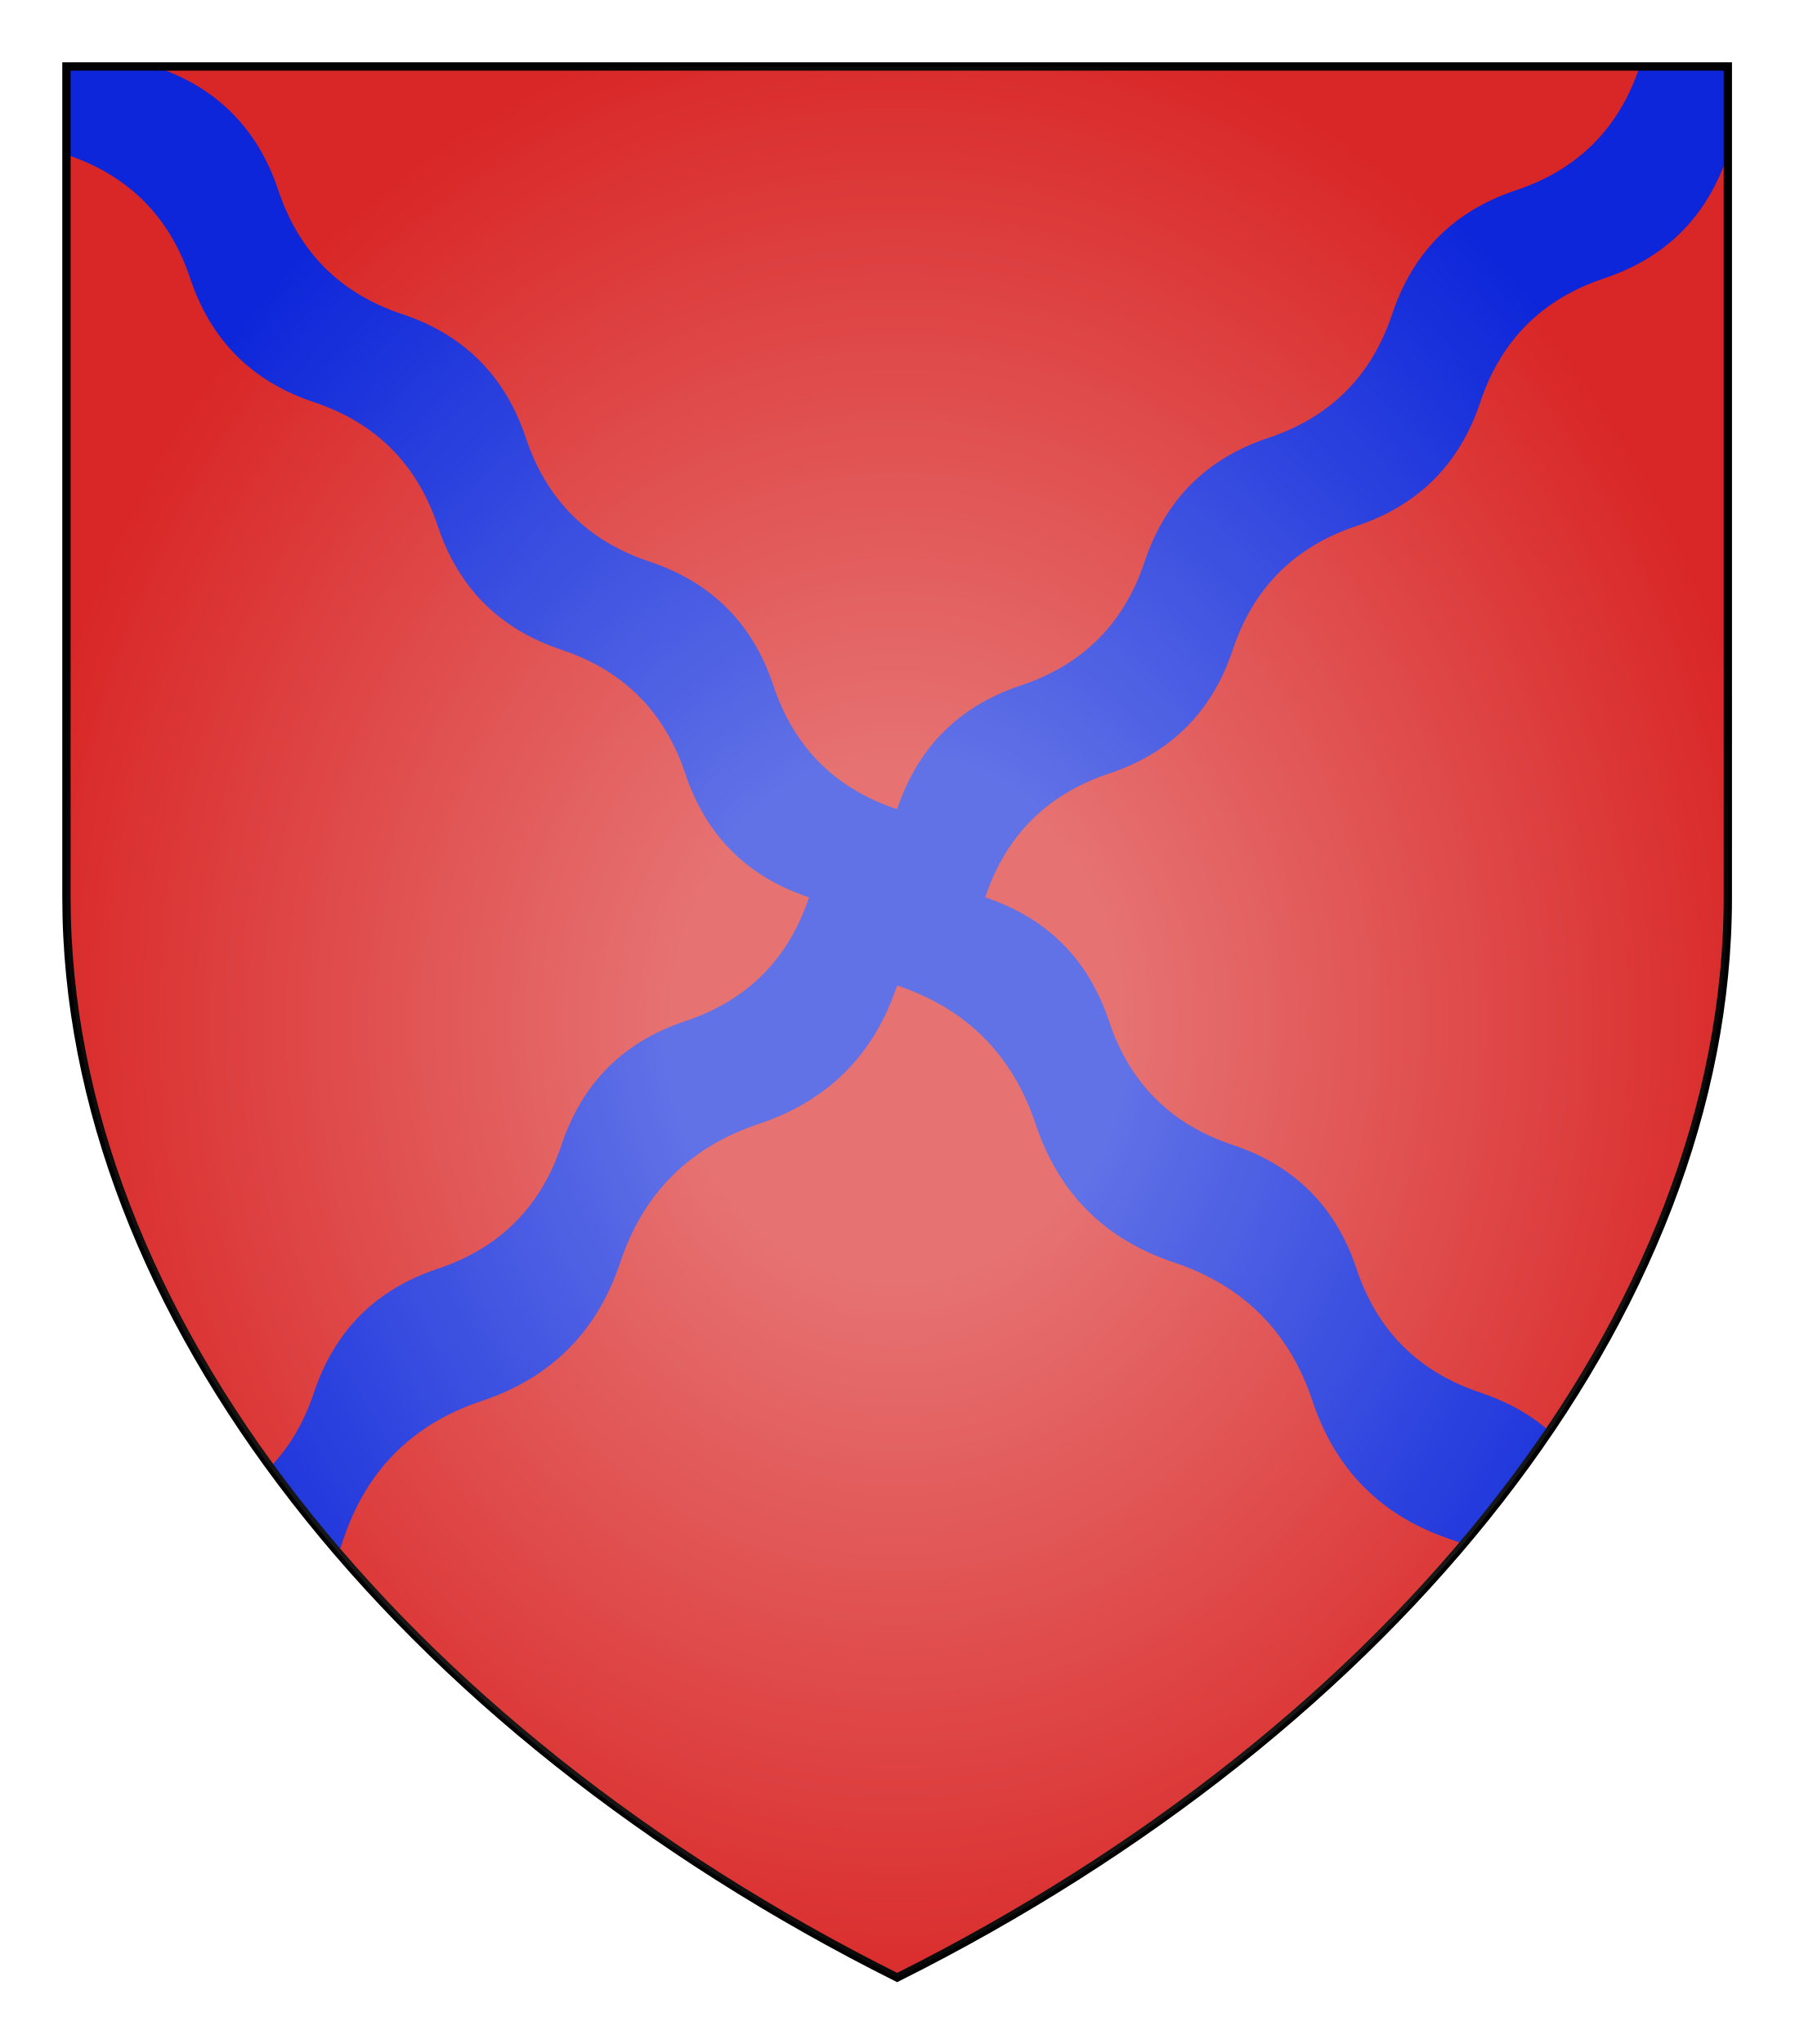
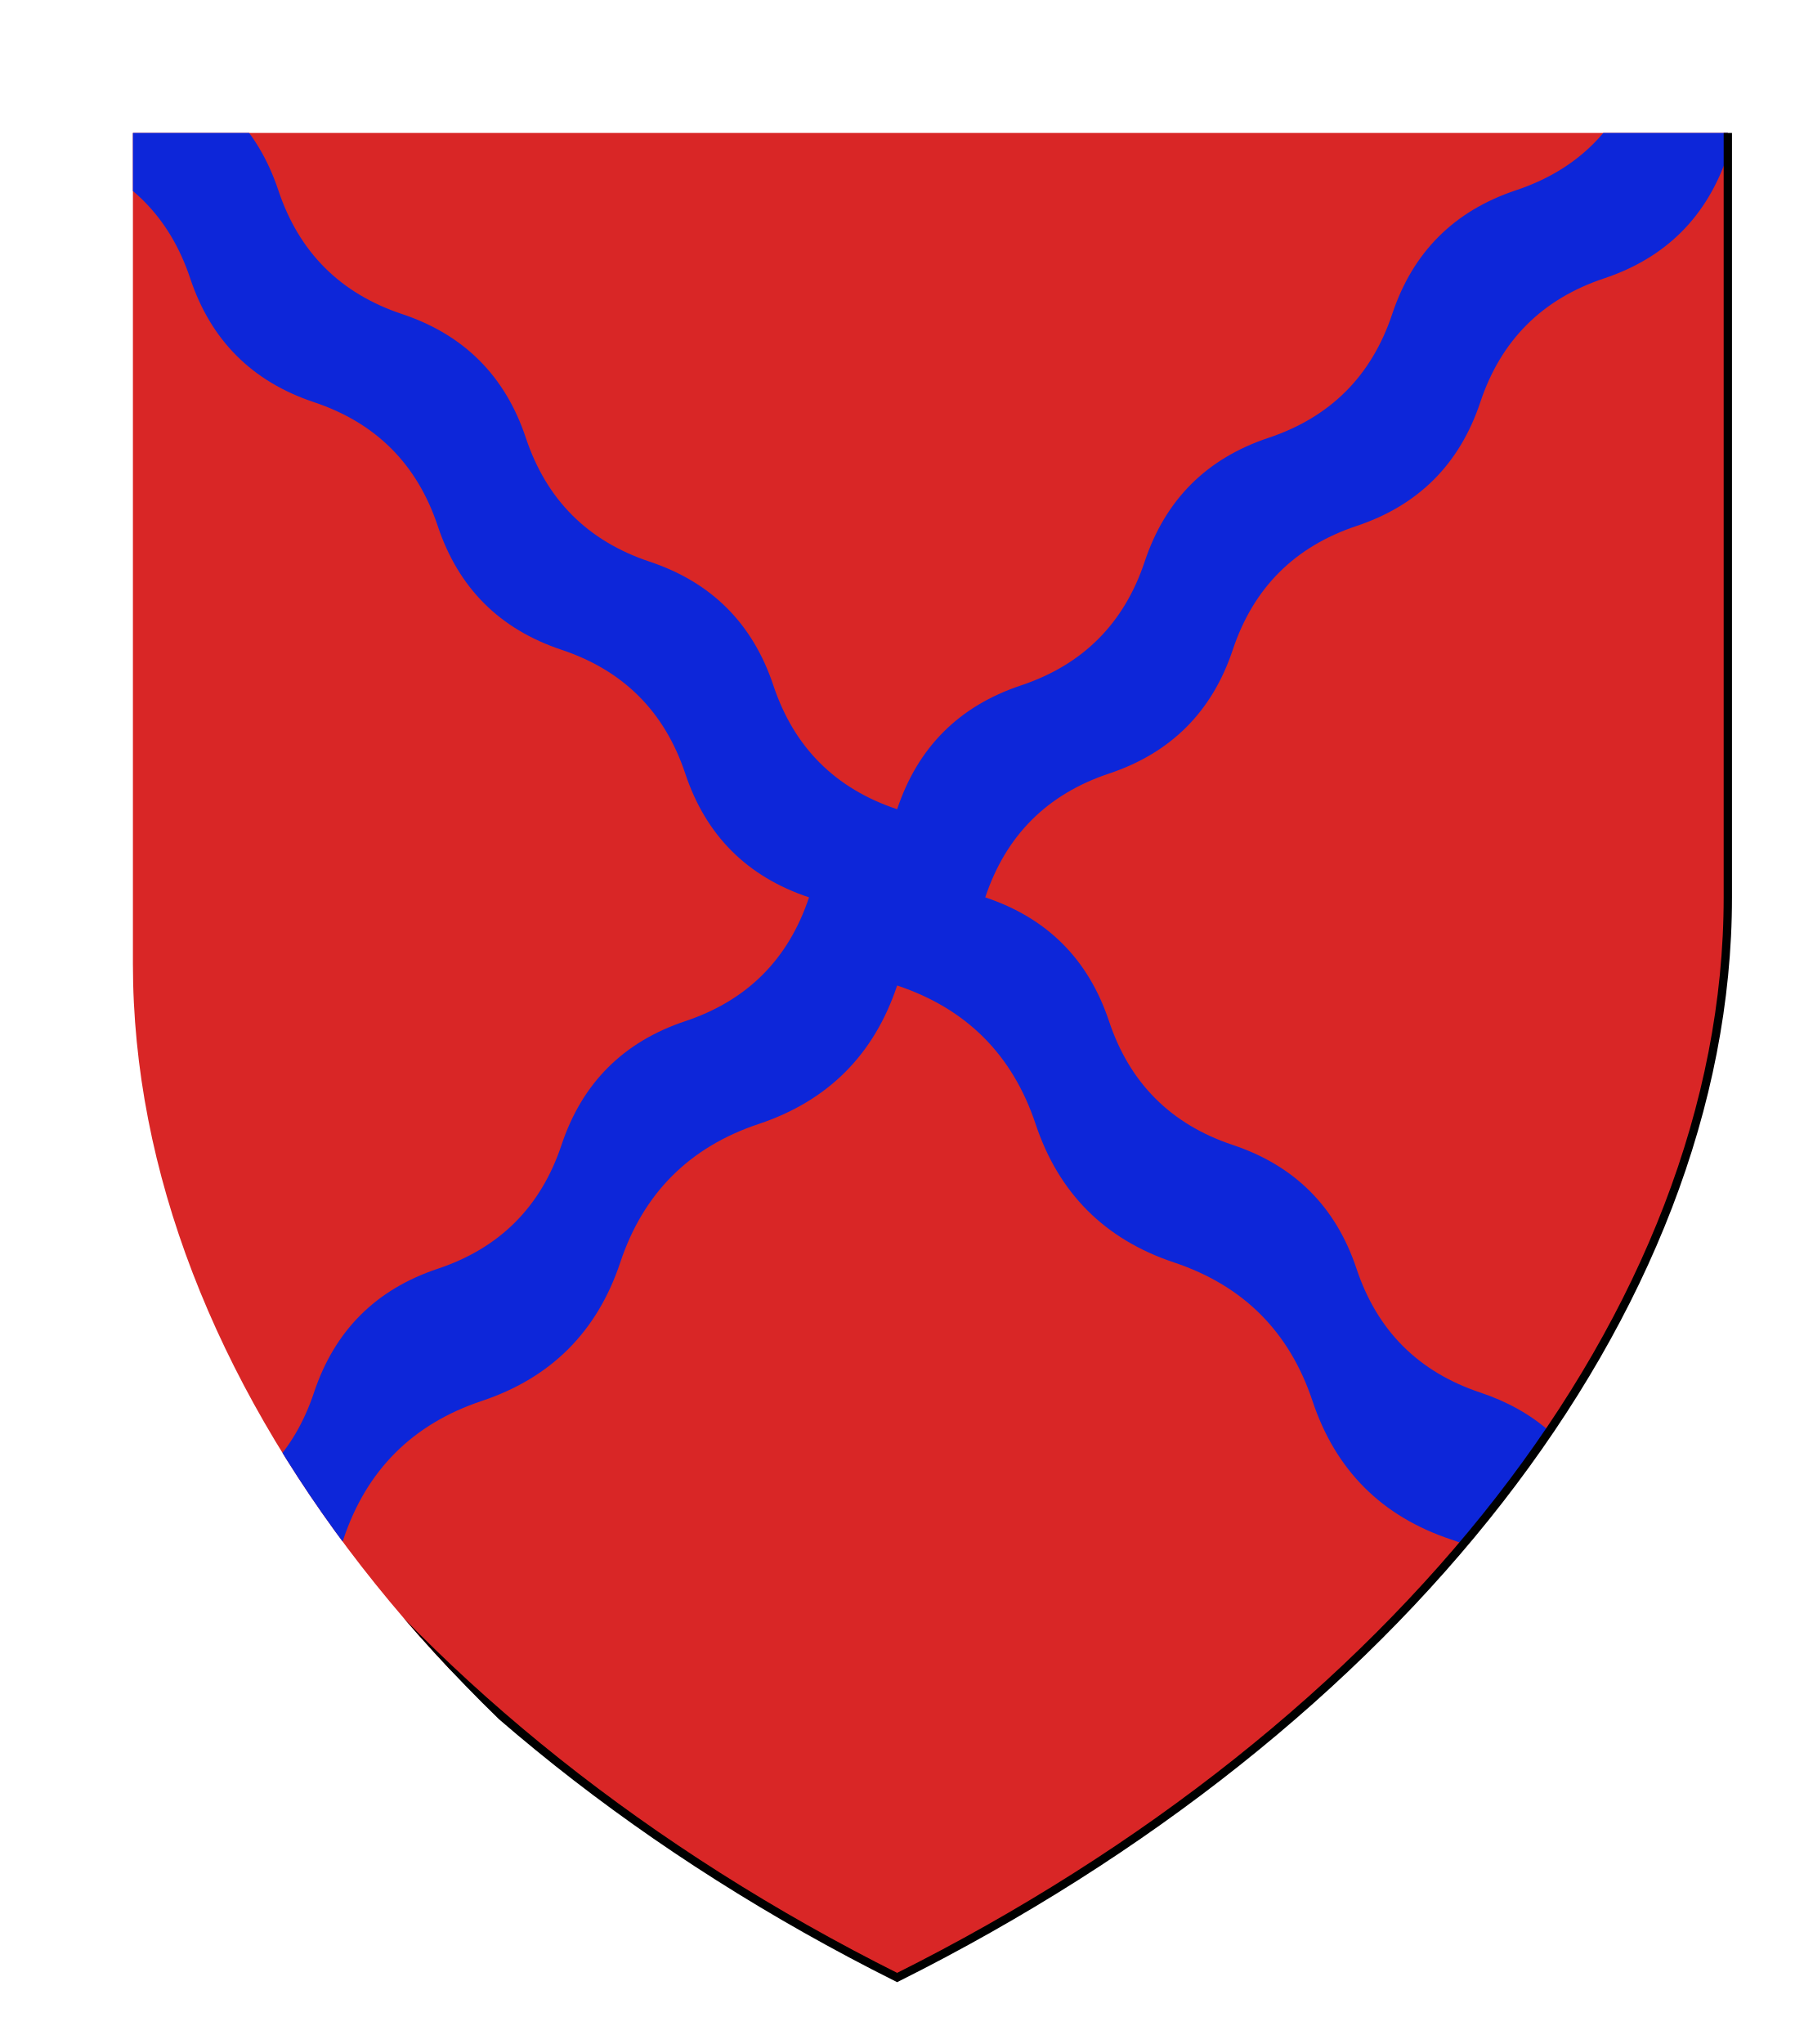
<svg xmlns="http://www.w3.org/2000/svg" height="246.0" width="216.0">
  <defs>
    <clipPath id="contour">
      <path d="M 8.0,8.0 L 208.0,8.0 L 208.0,108.0 C 208.0,158.0 168.0,208.0 108.0,238.0 C 48.0,208.0 8.0,158.0 8.0,108.0 L 8.0,8.0 Z" />
    </clipPath>
    <radialGradient id="lighting">
      <stop offset="25%" stop-color="white" stop-opacity="35%" />
      <stop offset="100%" stop-color="white" stop-opacity="0%" />
    </radialGradient>
  </defs>
  <g transform="translate(8.0,8.0)">
-     <path d="M 0.0,0.0 L 200.0,0.0 L 200.0,100.0 C 200.0,150.0 160.0,200.0 100.0,230.0 C 40.0,200.0 0.0,150.0 0.0,100.0 L 0.0,0.0 Z" style="fill: rgb(217, 38, 38); stroke-width: 1px; stroke: none;" />
-     <path d="M 0.0,0.0 L 0.0,10.607 Q 11.174,14.331 14.899,25.506 Q 18.624,36.68 29.798,40.404 Q 40.972,44.129 44.697,55.303 Q 48.421,66.477 59.596,70.202 Q 70.77,73.927 74.494,85.101 Q 78.219,96.275 89.393,100.0 Q 85.669,111.174 74.494,114.899 Q 63.32,118.624 59.596,129.798 Q 55.871,140.972 44.697,144.697 Q 33.523,148.421 29.798,159.596 Q 28.019,164.933 24.539,168.571 L 24.539,168.571 C 27.095,172.074 29.832,175.521 32.741,178.903 L 32.741,178.903 Q 33.055,178.107 33.333,177.273 Q 37.5,164.773 50.0,160.607 Q 62.5,156.44 66.667,143.94 Q 70.833,131.44 83.333,127.273 Q 95.833,123.107 100.0,110.607 Q 112.5,114.773 116.667,127.273 Q 120.833,139.773 133.333,143.94 Q 145.833,148.107 150.0,160.607 Q 154.167,173.107 166.667,177.273 Q 167.44,177.531 168.182,177.821 L 168.182,177.821 C 171.924,173.396 175.373,168.863 178.509,164.241 L 178.509,164.241 Q 175.059,161.215 170.202,159.596 Q 159.028,155.871 155.303,144.697 Q 151.579,133.523 140.404,129.798 Q 129.23,126.073 125.506,114.899 Q 121.781,103.725 110.607,100.0 Q 114.331,88.826 125.506,85.101 Q 136.68,81.376 140.404,70.202 Q 144.129,59.028 155.303,55.303 Q 166.477,51.579 170.202,40.404 Q 173.927,29.23 185.101,25.506 Q 196.275,21.781 200.0,10.607 L 200.0,0.0 L 189.393,0.0 Q 185.669,11.174 174.494,14.899 Q 163.32,18.624 159.596,29.798 Q 155.871,40.972 144.697,44.697 Q 133.523,48.421 129.798,59.596 Q 126.073,70.77 114.899,74.494 Q 103.725,78.219 100.0,89.393 Q 88.826,85.669 85.101,74.494 Q 81.376,63.32 70.202,59.596 Q 59.028,55.871 55.303,44.697 Q 51.579,33.523 40.404,29.798 Q 29.23,26.073 25.506,14.899 Q 21.781,3.725 10.607,0.0 L 0.0,0.0 Z" style="fill: rgb(13, 38, 217); stroke-width: 1px; stroke: none;" />
-     <path d="M 0.0,0.0 L 200.0,0.0 L 200.0,100.0 C 200.0,150.0 160.0,200.0 100.0,230.0 C 40.0,200.0 0.0,150.0 0.0,100.0 L 0.0,0.0 Z" style="fill: none; stroke-width: 1px; stroke: rgb(0, 0, 0);" />
+     <path clip-path="url(#contour)" d="M 0.0,0.0 L 200.0,0.0 L 200.0,100.0 C 200.0,150.0 160.0,200.0 100.0,230.0 C 40.0,200.0 0.0,150.0 0.0,100.0 L 0.0,0.0 Z" style="fill: rgb(217, 38, 38); stroke-width: 1px; stroke: none;" />
+     <path clip-path="url(#contour)" d="M 0.0,0.0 L 0.0,10.607 Q 11.174,14.331 14.899,25.506 Q 18.624,36.68 29.798,40.404 Q 40.972,44.129 44.697,55.303 Q 48.421,66.477 59.596,70.202 Q 70.77,73.927 74.494,85.101 Q 78.219,96.275 89.393,100.0 Q 85.669,111.174 74.494,114.899 Q 63.32,118.624 59.596,129.798 Q 55.871,140.972 44.697,144.697 Q 33.523,148.421 29.798,159.596 Q 28.019,164.933 24.539,168.571 L 24.539,168.571 C 27.095,172.074 29.832,175.521 32.741,178.903 L 32.741,178.903 Q 33.055,178.107 33.333,177.273 Q 37.5,164.773 50.0,160.607 Q 62.5,156.44 66.667,143.94 Q 70.833,131.44 83.333,127.273 Q 95.833,123.107 100.0,110.607 Q 112.5,114.773 116.667,127.273 Q 120.833,139.773 133.333,143.94 Q 145.833,148.107 150.0,160.607 Q 154.167,173.107 166.667,177.273 Q 167.44,177.531 168.182,177.821 L 168.182,177.821 C 171.924,173.396 175.373,168.863 178.509,164.241 L 178.509,164.241 Q 175.059,161.215 170.202,159.596 Q 159.028,155.871 155.303,144.697 Q 151.579,133.523 140.404,129.798 Q 129.23,126.073 125.506,114.899 Q 121.781,103.725 110.607,100.0 Q 114.331,88.826 125.506,85.101 Q 136.68,81.376 140.404,70.202 Q 144.129,59.028 155.303,55.303 Q 166.477,51.579 170.202,40.404 Q 173.927,29.23 185.101,25.506 Q 196.275,21.781 200.0,10.607 L 200.0,0.0 L 189.393,0.0 Q 185.669,11.174 174.494,14.899 Q 163.32,18.624 159.596,29.798 Q 155.871,40.972 144.697,44.697 Q 133.523,48.421 129.798,59.596 Q 126.073,70.77 114.899,74.494 Q 103.725,78.219 100.0,89.393 Q 88.826,85.669 85.101,74.494 Q 81.376,63.32 70.202,59.596 Q 59.028,55.871 55.303,44.697 Q 51.579,33.523 40.404,29.798 Q 29.23,26.073 25.506,14.899 Q 21.781,3.725 10.607,0.0 L 0.0,0.0 Z" style="fill: rgb(13, 38, 217); stroke-width: 1px; stroke: none;" />
+     <path clip-path="url(#contour)" d="M 0.0,0.0 L 200.0,0.0 L 200.0,100.0 C 200.0,150.0 160.0,200.0 100.0,230.0 C 40.0,200.0 0.0,150.0 0.0,100.0 L 0.0,0.0 Z" style="fill: none; stroke-width: 1px; stroke: rgb(0, 0, 0);" />
  </g>
-   <rect clip-path="url(#contour)" fill="url(#lighting)" height="246.0" width="216.0" x="0.0" y="0.0" />
</svg>
